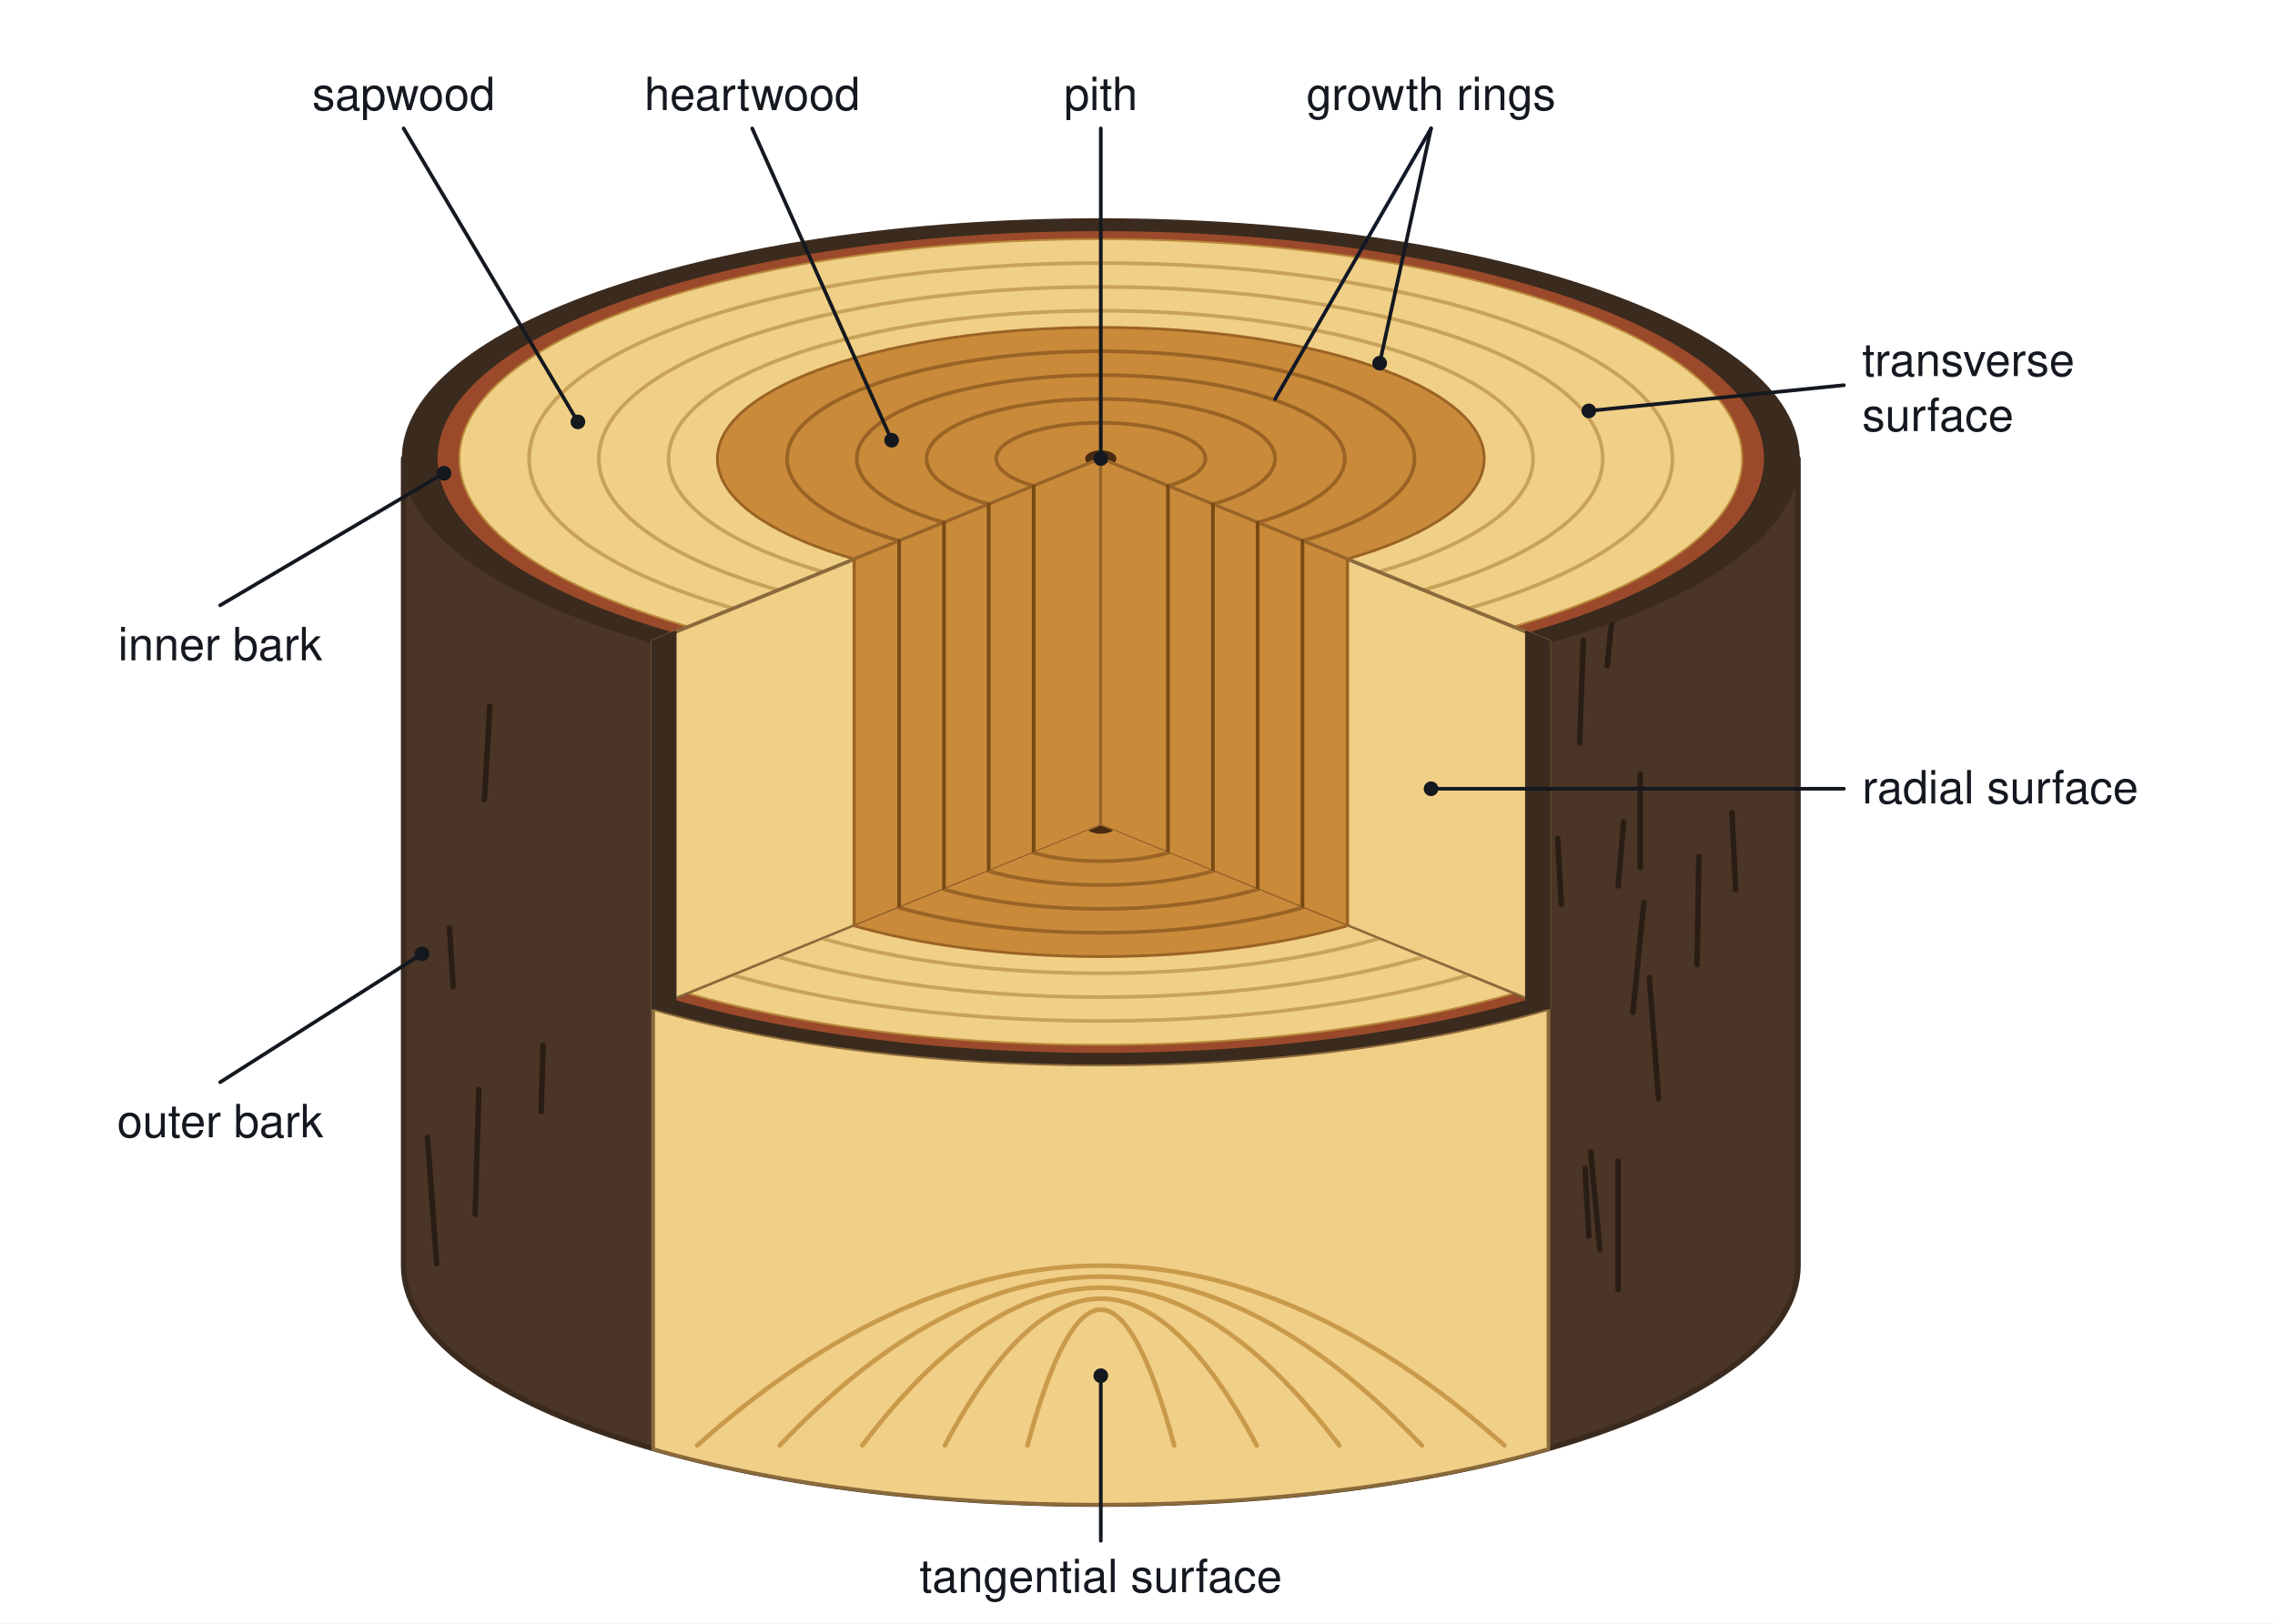
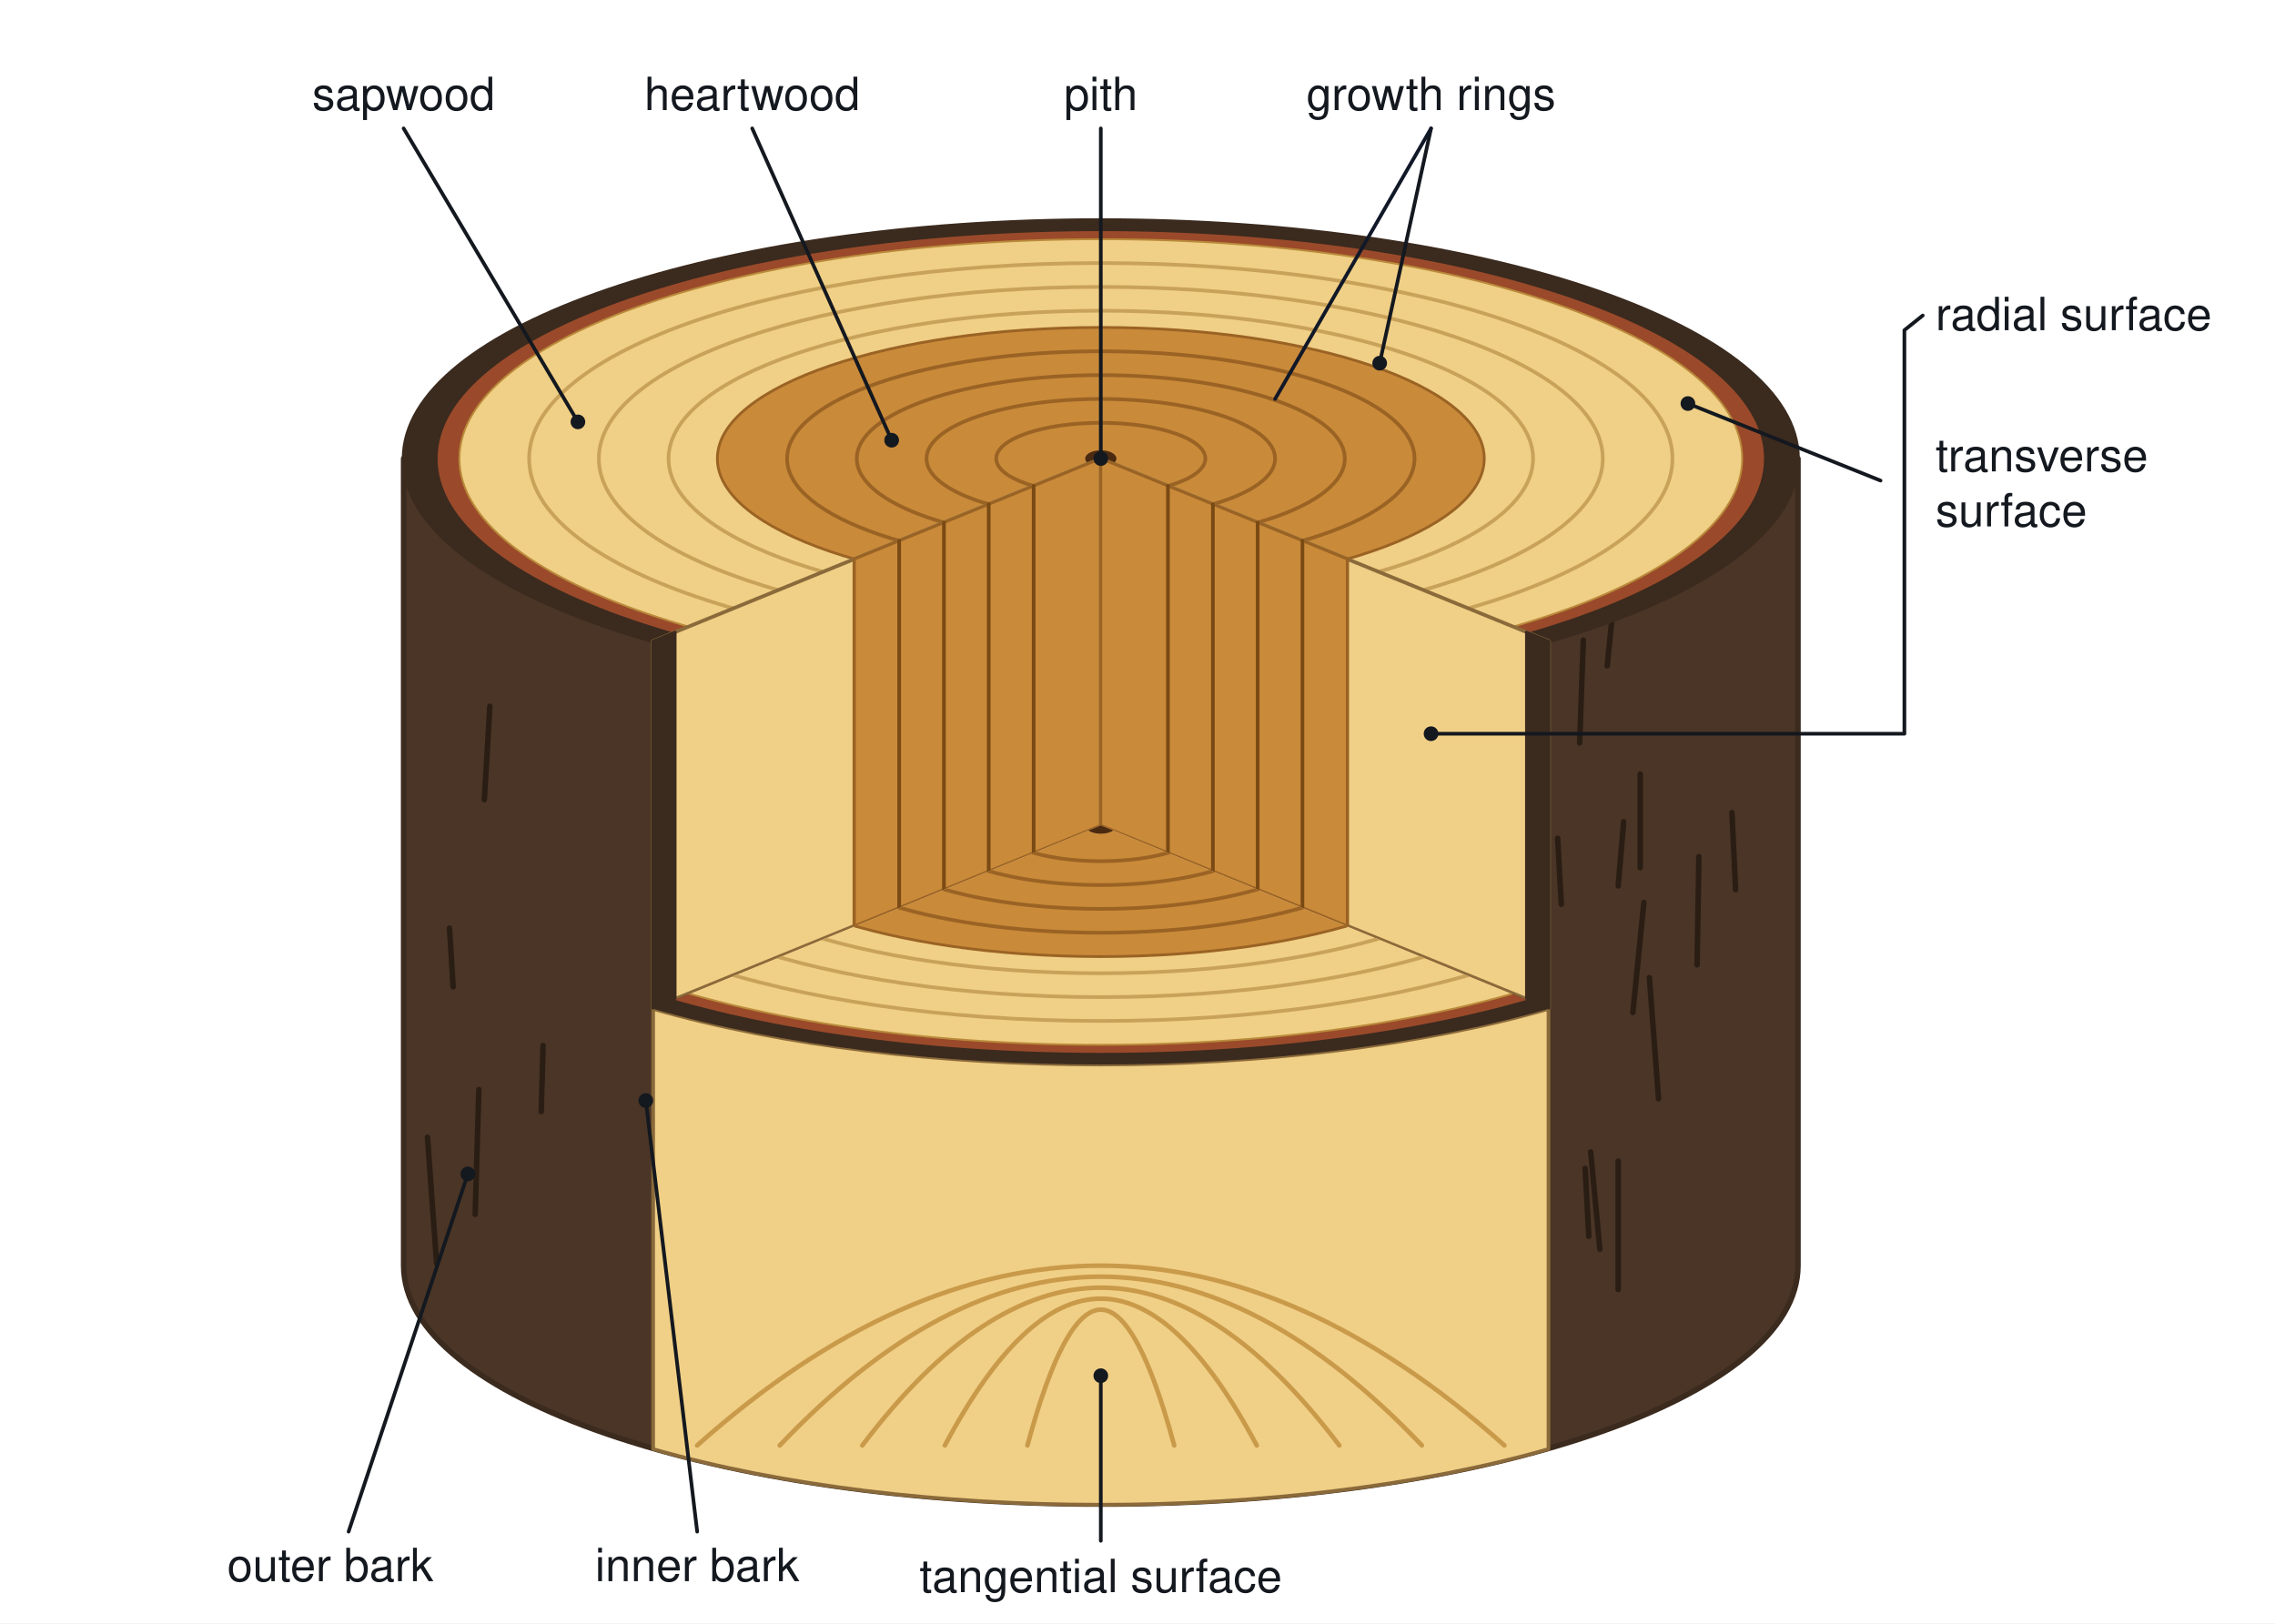
<svg xmlns="http://www.w3.org/2000/svg" viewBox="0 0 1240 885" font-family="Segoe UI, Helvetica, Arial, sans-serif">
  <defs>
    <clipPath id="fl">
      <path d="M520 450 L764 550 A380 130 0 0 1 276 550 Z" />
    </clipPath>
  </defs>
  <rect width="1240" height="885" fill="#ffffff" />
  <g transform="translate(80 0)">
    <path d="M140 250 L140 690 A380 130 0 0 0 900 690 L900 250 Z" stroke="#3b2a1e" stroke-width="3" fill="#4a3526" stroke-linejoin="round" stroke-linecap="round" />
    <path d="M326 480 l-2 54" stroke="#2a1d14" stroke-width="3" fill="none" stroke-linejoin="round" stroke-linecap="round" />
    <path d="M613 313 l-6 63" stroke="#2a1d14" stroke-width="3" fill="none" stroke-linejoin="round" stroke-linecap="round" />
    <path d="M342 372 l6 49" stroke="#2a1d14" stroke-width="3" fill="none" stroke-linejoin="round" stroke-linecap="round" />
    <path d="M769 457 l2 36" stroke="#2a1d14" stroke-width="3" fill="none" stroke-linejoin="round" stroke-linecap="round" />
    <path d="M620 594 l0 60" stroke="#2a1d14" stroke-width="3" fill="none" stroke-linejoin="round" stroke-linecap="round" />
    <path d="M647 312 l3 54" stroke="#2a1d14" stroke-width="3" fill="none" stroke-linejoin="round" stroke-linecap="round" />
    <path d="M373 301 l4 49" stroke="#2a1d14" stroke-width="3" fill="none" stroke-linejoin="round" stroke-linecap="round" />
    <path d="M682 598 l3 67" stroke="#2a1d14" stroke-width="3" fill="none" stroke-linejoin="round" stroke-linecap="round" />
    <path d="M442 570 l-1 67" stroke="#2a1d14" stroke-width="3" fill="none" stroke-linejoin="round" stroke-linecap="round" />
    <path d="M800 324 l-4 39" stroke="#2a1d14" stroke-width="3" fill="none" stroke-linejoin="round" stroke-linecap="round" />
    <path d="M864 443 l2 42" stroke="#2a1d14" stroke-width="3" fill="none" stroke-linejoin="round" stroke-linecap="round" />
    <path d="M525 425 l-2 53" stroke="#2a1d14" stroke-width="3" fill="none" stroke-linejoin="round" stroke-linecap="round" />
    <path d="M582 606 l2 67" stroke="#2a1d14" stroke-width="3" fill="none" stroke-linejoin="round" stroke-linecap="round" />
    <path d="M784 637 l2 37" stroke="#2a1d14" stroke-width="3" fill="none" stroke-linejoin="round" stroke-linecap="round" />
    <path d="M787 628 l5 53" stroke="#2a1d14" stroke-width="3" fill="none" stroke-linejoin="round" stroke-linecap="round" />
    <path d="M678 364 l4 53" stroke="#2a1d14" stroke-width="3" fill="none" stroke-linejoin="round" stroke-linecap="round" />
    <path d="M361 312 l4 70" stroke="#2a1d14" stroke-width="3" fill="none" stroke-linejoin="round" stroke-linecap="round" />
    <path d="M216 570 l-1 36" stroke="#2a1d14" stroke-width="3" fill="none" stroke-linejoin="round" stroke-linecap="round" />
    <path d="M367 559 l4 32" stroke="#2a1d14" stroke-width="3" fill="none" stroke-linejoin="round" stroke-linecap="round" />
    <path d="M605 306 l3 43" stroke="#2a1d14" stroke-width="3" fill="none" stroke-linejoin="round" stroke-linecap="round" />
    <path d="M802 633 l0 70" stroke="#2a1d14" stroke-width="3" fill="none" stroke-linejoin="round" stroke-linecap="round" />
    <path d="M379 317 l1 31" stroke="#2a1d14" stroke-width="3" fill="none" stroke-linejoin="round" stroke-linecap="round" />
    <path d="M296 433 l1 36" stroke="#2a1d14" stroke-width="3" fill="none" stroke-linejoin="round" stroke-linecap="round" />
    <path d="M181 594 l-2 68" stroke="#2a1d14" stroke-width="3" fill="none" stroke-linejoin="round" stroke-linecap="round" />
    <path d="M814 422 l-0 51" stroke="#2a1d14" stroke-width="3" fill="none" stroke-linejoin="round" stroke-linecap="round" />
    <path d="M626 498 l1 55" stroke="#2a1d14" stroke-width="3" fill="none" stroke-linejoin="round" stroke-linecap="round" />
    <path d="M846 467 l-1 59" stroke="#2a1d14" stroke-width="3" fill="none" stroke-linejoin="round" stroke-linecap="round" />
    <path d="M326 395 l6 51" stroke="#2a1d14" stroke-width="3" fill="none" stroke-linejoin="round" stroke-linecap="round" />
    <path d="M556 294 l-1 53" stroke="#2a1d14" stroke-width="3" fill="none" stroke-linejoin="round" stroke-linecap="round" />
    <path d="M165 506 l2 32" stroke="#2a1d14" stroke-width="3" fill="none" stroke-linejoin="round" stroke-linecap="round" />
    <path d="M614 453 l2 44" stroke="#2a1d14" stroke-width="3" fill="none" stroke-linejoin="round" stroke-linecap="round" />
    <path d="M673 548 l-6 32" stroke="#2a1d14" stroke-width="3" fill="none" stroke-linejoin="round" stroke-linecap="round" />
    <path d="M650 627 l-3 48" stroke="#2a1d14" stroke-width="3" fill="none" stroke-linejoin="round" stroke-linecap="round" />
    <path d="M589 402 l-2 43" stroke="#2a1d14" stroke-width="3" fill="none" stroke-linejoin="round" stroke-linecap="round" />
    <path d="M423 498 l-2 45" stroke="#2a1d14" stroke-width="3" fill="none" stroke-linejoin="round" stroke-linecap="round" />
    <path d="M721 299 l1 59" stroke="#2a1d14" stroke-width="3" fill="none" stroke-linejoin="round" stroke-linecap="round" />
    <path d="M379 368 l4 40" stroke="#2a1d14" stroke-width="3" fill="none" stroke-linejoin="round" stroke-linecap="round" />
    <path d="M289 442 l2 34" stroke="#2a1d14" stroke-width="3" fill="none" stroke-linejoin="round" stroke-linecap="round" />
    <path d="M388 407 l4 48" stroke="#2a1d14" stroke-width="3" fill="none" stroke-linejoin="round" stroke-linecap="round" />
    <path d="M783 349 l-2 56" stroke="#2a1d14" stroke-width="3" fill="none" stroke-linejoin="round" stroke-linecap="round" />
    <path d="M805 448 l-3 35" stroke="#2a1d14" stroke-width="3" fill="none" stroke-linejoin="round" stroke-linecap="round" />
    <path d="M542 357 l4 64" stroke="#2a1d14" stroke-width="3" fill="none" stroke-linejoin="round" stroke-linecap="round" />
    <path d="M286 388 l4 56" stroke="#2a1d14" stroke-width="3" fill="none" stroke-linejoin="round" stroke-linecap="round" />
    <path d="M747 411 l-4 42" stroke="#2a1d14" stroke-width="3" fill="none" stroke-linejoin="round" stroke-linecap="round" />
    <path d="M737 385 l-2 47" stroke="#2a1d14" stroke-width="3" fill="none" stroke-linejoin="round" stroke-linecap="round" />
    <path d="M461 433 l5 36" stroke="#2a1d14" stroke-width="3" fill="none" stroke-linejoin="round" stroke-linecap="round" />
    <path d="M153 620 l5 69" stroke="#2a1d14" stroke-width="3" fill="none" stroke-linejoin="round" stroke-linecap="round" />
    <path d="M471 623 l5 39" stroke="#2a1d14" stroke-width="3" fill="none" stroke-linejoin="round" stroke-linecap="round" />
    <path d="M702 583 l2 51" stroke="#2a1d14" stroke-width="3" fill="none" stroke-linejoin="round" stroke-linecap="round" />
    <path d="M364 409 l-3 33" stroke="#2a1d14" stroke-width="3" fill="none" stroke-linejoin="round" stroke-linecap="round" />
    <path d="M586 390 l4 32" stroke="#2a1d14" stroke-width="3" fill="none" stroke-linejoin="round" stroke-linecap="round" />
    <path d="M819 533 l5 66" stroke="#2a1d14" stroke-width="3" fill="none" stroke-linejoin="round" stroke-linecap="round" />
    <path d="M816 492 l-6 60" stroke="#2a1d14" stroke-width="3" fill="none" stroke-linejoin="round" stroke-linecap="round" />
    <path d="M277 395 l2 51" stroke="#2a1d14" stroke-width="3" fill="none" stroke-linejoin="round" stroke-linecap="round" />
    <path d="M456 619 l1 44" stroke="#2a1d14" stroke-width="3" fill="none" stroke-linejoin="round" stroke-linecap="round" />
    <path d="M337 592 l-0 61" stroke="#2a1d14" stroke-width="3" fill="none" stroke-linejoin="round" stroke-linecap="round" />
    <path d="M410 359 l0 63" stroke="#2a1d14" stroke-width="3" fill="none" stroke-linejoin="round" stroke-linecap="round" />
    <path d="M277 567 l5 62" stroke="#2a1d14" stroke-width="3" fill="none" stroke-linejoin="round" stroke-linecap="round" />
    <path d="M759 293 l2 65" stroke="#2a1d14" stroke-width="3" fill="none" stroke-linejoin="round" stroke-linecap="round" />
    <path d="M187 385 l-3 51" stroke="#2a1d14" stroke-width="3" fill="none" stroke-linejoin="round" stroke-linecap="round" />
    <g>
      <ellipse cx="520.0" cy="250.0" rx="380.0" ry="130.0" stroke="#3b2a1e" stroke-width="2" fill="#3b2a1e" />
      <ellipse cx="520.0" cy="250.0" rx="361.0" ry="123.5" stroke="#9a4a2a" stroke-width="1" fill="#9a4a2a" />
      <ellipse cx="520.0" cy="250.0" rx="349.6" ry="119.6" stroke="#b98a3a" stroke-width="1" fill="#f0cf86" />
      <ellipse cx="520.0" cy="250.0" rx="311.6" ry="106.6" stroke="#c9a25a" stroke-width="2" fill="none" />
      <ellipse cx="520.0" cy="250.0" rx="273.6" ry="93.6" stroke="#c9a25a" stroke-width="2" fill="none" />
      <ellipse cx="520.0" cy="250.0" rx="235.6" ry="80.6" stroke="#c9a25a" stroke-width="2" fill="none" />
      <ellipse cx="520.0" cy="250.0" rx="209.0" ry="71.5" stroke="#9a6324" stroke-width="1.5" fill="#c98a3a" />
      <ellipse cx="520.0" cy="250.0" rx="171.0" ry="58.5" stroke="#9a6324" stroke-width="2" fill="none" />
      <ellipse cx="520.0" cy="250.0" rx="133.0" ry="45.5" stroke="#9a6324" stroke-width="2" fill="none" />
      <ellipse cx="520.0" cy="250.0" rx="95.0" ry="32.5" stroke="#9a6324" stroke-width="2" fill="none" />
      <ellipse cx="520.0" cy="250.0" rx="57.0" ry="19.5" stroke="#9a6324" stroke-width="2" fill="none" />
      <ellipse cx="520.0" cy="250.0" rx="8.0" ry="4.0" stroke="#4a2a10" stroke-width="1" fill="#4a2a10" />
    </g>
    <path d="M276 550 A380 130 0 0 0 764 550 L764 790 A380 130 0 0 1 276 790 Z" stroke="#8a6a3a" stroke-width="2" fill="#f0cf86" stroke-linejoin="round" stroke-linecap="round" />
    <path d="M480 788 Q520 640 560 788" stroke="#c99a4a" stroke-width="2.5" fill="none" stroke-linejoin="round" stroke-linecap="round" />
    <path d="M435 788 Q520 628 605 788" stroke="#c99a4a" stroke-width="2.5" fill="none" stroke-linejoin="round" stroke-linecap="round" />
    <path d="M390 788 Q520 616 650 788" stroke="#c99a4a" stroke-width="2.5" fill="none" stroke-linejoin="round" stroke-linecap="round" />
    <path d="M345 788 Q520 604 695 788" stroke="#c99a4a" stroke-width="2.5" fill="none" stroke-linejoin="round" stroke-linecap="round" />
    <path d="M300 788 Q520 592 740 788" stroke="#c99a4a" stroke-width="2.5" fill="none" stroke-linejoin="round" stroke-linecap="round" />
    <path d="M520.0 250.0 L275.7 349.6 L275.7 549.6 L520.0 450.0 Z" stroke="#8a6a3a" stroke-width="2" fill="#f0cf86" stroke-linejoin="round" stroke-linecap="round" />
    <line x1="483.4" y1="264.9" x2="483.4" y2="464.9" stroke="#9a6324" stroke-width="2" stroke-linecap="round" />
    <line x1="458.9" y1="274.9" x2="458.9" y2="474.9" stroke="#9a6324" stroke-width="2" stroke-linecap="round" />
    <line x1="434.5" y1="284.9" x2="434.5" y2="484.9" stroke="#9a6324" stroke-width="2" stroke-linecap="round" />
    <line x1="410.1" y1="294.8" x2="410.1" y2="494.8" stroke="#9a6324" stroke-width="2" stroke-linecap="round" />
    <line x1="385.7" y1="304.8" x2="385.7" y2="504.8" stroke="#9a6324" stroke-width="2" stroke-linecap="round" />
    <path d="M520.0 250.0 L385.7 304.8 L385.7 504.8 L520.0 450.0 Z" stroke="#9a6324" stroke-width="1.5" fill="#c98a3a" stroke-linejoin="round" stroke-linecap="round" />
    <line x1="483.4" y1="264.9" x2="483.4" y2="464.9" stroke="#7a4a14" stroke-width="2" stroke-linecap="round" />
    <line x1="458.9" y1="274.9" x2="458.9" y2="474.9" stroke="#7a4a14" stroke-width="2" stroke-linecap="round" />
    <line x1="434.5" y1="284.9" x2="434.5" y2="484.9" stroke="#7a4a14" stroke-width="2" stroke-linecap="round" />
    <line x1="410.1" y1="294.8" x2="410.1" y2="494.8" stroke="#7a4a14" stroke-width="2" stroke-linecap="round" />
    <path d="M288.0 344.6 L275.7 349.6 L275.7 549.6 L288.0 544.6 Z" stroke="#3b2a1e" stroke-width="1.5" fill="#3b2a1e" stroke-linejoin="round" stroke-linecap="round" />
    <path d="M520.0 250.0 L764.3 349.6 L764.3 549.6 L520.0 450.0 Z" stroke="#8a6a3a" stroke-width="2" fill="#f0cf86" stroke-linejoin="round" stroke-linecap="round" />
    <line x1="556.6" y1="264.9" x2="556.6" y2="464.9" stroke="#9a6324" stroke-width="2" stroke-linecap="round" />
    <line x1="581.1" y1="274.9" x2="581.1" y2="474.9" stroke="#9a6324" stroke-width="2" stroke-linecap="round" />
    <line x1="605.5" y1="284.9" x2="605.5" y2="484.9" stroke="#9a6324" stroke-width="2" stroke-linecap="round" />
    <line x1="629.9" y1="294.8" x2="629.9" y2="494.8" stroke="#9a6324" stroke-width="2" stroke-linecap="round" />
    <line x1="654.3" y1="304.8" x2="654.3" y2="504.8" stroke="#9a6324" stroke-width="2" stroke-linecap="round" />
    <path d="M520.0 250.0 L654.3 304.8 L654.3 504.8 L520.0 450.0 Z" stroke="#9a6324" stroke-width="1.5" fill="#c98a3a" stroke-linejoin="round" stroke-linecap="round" />
    <line x1="556.6" y1="264.9" x2="556.6" y2="464.9" stroke="#7a4a14" stroke-width="2" stroke-linecap="round" />
    <line x1="581.1" y1="274.9" x2="581.1" y2="474.9" stroke="#7a4a14" stroke-width="2" stroke-linecap="round" />
    <line x1="605.5" y1="284.9" x2="605.5" y2="484.9" stroke="#7a4a14" stroke-width="2" stroke-linecap="round" />
    <line x1="629.9" y1="294.8" x2="629.9" y2="494.8" stroke="#7a4a14" stroke-width="2" stroke-linecap="round" />
    <path d="M752.0 344.6 L764.3 349.6 L764.3 549.6 L752.0 544.6 Z" stroke="#3b2a1e" stroke-width="1.5" fill="#3b2a1e" stroke-linejoin="round" stroke-linecap="round" />
    <g clip-path="url(#fl)">
      <ellipse cx="520.0" cy="450.0" rx="380.0" ry="130.0" stroke="#3b2a1e" stroke-width="2" fill="#3b2a1e" />
      <ellipse cx="520.0" cy="450.0" rx="361.0" ry="123.5" stroke="#9a4a2a" stroke-width="1" fill="#9a4a2a" />
      <ellipse cx="520.0" cy="450.0" rx="349.6" ry="119.6" stroke="#b98a3a" stroke-width="1" fill="#f0cf86" />
      <ellipse cx="520.0" cy="450.0" rx="311.6" ry="106.6" stroke="#c9a25a" stroke-width="2" fill="none" />
      <ellipse cx="520.0" cy="450.0" rx="273.6" ry="93.6" stroke="#c9a25a" stroke-width="2" fill="none" />
      <ellipse cx="520.0" cy="450.0" rx="235.6" ry="80.6" stroke="#c9a25a" stroke-width="2" fill="none" />
      <ellipse cx="520.0" cy="450.0" rx="209.0" ry="71.5" stroke="#9a6324" stroke-width="1.5" fill="#c98a3a" />
      <ellipse cx="520.0" cy="450.0" rx="171.0" ry="58.5" stroke="#9a6324" stroke-width="2" fill="none" />
      <ellipse cx="520.0" cy="450.0" rx="133.0" ry="45.5" stroke="#9a6324" stroke-width="2" fill="none" />
      <ellipse cx="520.0" cy="450.0" rx="95.0" ry="32.5" stroke="#9a6324" stroke-width="2" fill="none" />
      <ellipse cx="520.0" cy="450.0" rx="57.0" ry="19.5" stroke="#9a6324" stroke-width="2" fill="none" />
      <ellipse cx="520.0" cy="450.0" rx="8.0" ry="4.0" stroke="#4a2a10" stroke-width="1" fill="#4a2a10" />
    </g>
    <line x1="235.0" y1="230.0" x2="140.0" y2="70.0" stroke="#14181f" stroke-width="2" stroke-linecap="round" />
    <circle cx="235.0" cy="230.0" r="3.5" stroke="#14181f" stroke-width="1" fill="#14181f" />
    <text x="140.0" y="60.0" font-size="25" fill="#14181f" text-anchor="middle" font-weight="400">sapwood</text>
    <line x1="406.0" y1="240.0" x2="330.0" y2="70.0" stroke="#14181f" stroke-width="2" stroke-linecap="round" />
    <circle cx="406.0" cy="240.0" r="3.5" stroke="#14181f" stroke-width="1" fill="#14181f" />
    <text x="330.0" y="60.0" font-size="25" fill="#14181f" text-anchor="middle" font-weight="400">heartwood</text>
    <line x1="520.0" y1="250.0" x2="520.0" y2="70.0" stroke="#14181f" stroke-width="2" stroke-linecap="round" />
    <circle cx="520.0" cy="250.0" r="3.5" stroke="#14181f" stroke-width="1" fill="#14181f" />
    <text x="520.0" y="60.0" font-size="25" fill="#14181f" text-anchor="middle" font-weight="400">pith</text>
    <line x1="672.0" y1="198.0" x2="700.0" y2="70.0" stroke="#14181f" stroke-width="2" stroke-linecap="round" />
    <circle cx="672.0" cy="198.0" r="3.5" stroke="#14181f" stroke-width="1" fill="#14181f" />
    <text x="700.0" y="60.0" font-size="25" fill="#14181f" text-anchor="middle" font-weight="400">growth rings</text>
    <line x1="615.0" y1="217.5" x2="700.0" y2="70.0" stroke="#111827" stroke-width="2" stroke-linecap="round" />
-     <line x1="700.0" y1="430.0" x2="925.0" y2="430.0" stroke="#14181f" stroke-width="2" stroke-linecap="round" />
-     <circle cx="700.0" cy="430.0" r="3.5" stroke="#14181f" stroke-width="1" fill="#14181f" />
-     <text x="935.0" y="438.0" font-size="25" fill="#14181f" text-anchor="start" font-weight="400">radial surface</text>
-     <line x1="786.0" y1="224.0" x2="925.0" y2="210.0" stroke="#14181f" stroke-width="2" stroke-linecap="round" />
-     <circle cx="786.0" cy="224.0" r="3.5" stroke="#14181f" stroke-width="1" fill="#14181f" />
-     <text x="935.0" y="205.0" font-size="25" fill="#14181f" text-anchor="start" font-weight="400">transverse</text>
-     <text x="935.0" y="235.0" font-size="25" fill="#14181f" text-anchor="start" font-weight="400">surface</text>
-     <line x1="150.0" y1="520.0" x2="40.0" y2="590.0" stroke="#14181f" stroke-width="2" stroke-linecap="round" />
-     <circle cx="150.0" cy="520.0" r="3.5" stroke="#14181f" stroke-width="1" fill="#14181f" />
-     <text x="40.0" y="620.0" font-size="25" fill="#14181f" text-anchor="middle" font-weight="400">outer bark</text>
-     <line x1="162.0" y1="258.0" x2="40.0" y2="330.0" stroke="#14181f" stroke-width="2" stroke-linecap="round" />
-     <circle cx="162.0" cy="258.0" r="3.5" stroke="#14181f" stroke-width="1" fill="#14181f" />
-     <text x="40.0" y="360.0" font-size="25" fill="#14181f" text-anchor="middle" font-weight="400">inner bark</text>
+     <polyline points="700,400 958,400 958,180 968,172" stroke="#14181f" stroke-width="2" fill="none" stroke-linejoin="round" stroke-linecap="round" />
+     <circle cx="700.0" cy="400.0" r="3.5" stroke="#14181f" stroke-width="1" fill="#14181f" />
+     <text x="975.0" y="180.0" font-size="25" fill="#14181f" text-anchor="start" font-weight="400">radial surface</text>
+     <line x1="840.0" y1="220.0" x2="945.0" y2="262.0" stroke="#14181f" stroke-width="2" stroke-linecap="round" />
+     <circle cx="840.0" cy="220.0" r="3.5" stroke="#14181f" stroke-width="1" fill="#14181f" />
+     <text x="975.0" y="257.0" font-size="25" fill="#14181f" text-anchor="start" font-weight="400">transverse</text>
+     <text x="975.0" y="287.0" font-size="25" fill="#14181f" text-anchor="start" font-weight="400">surface</text>
+     <line x1="175.0" y1="640.0" x2="110.0" y2="835.0" stroke="#14181f" stroke-width="2" stroke-linecap="round" />
+     <circle cx="175.0" cy="640.0" r="3.5" stroke="#14181f" stroke-width="1" fill="#14181f" />
+     <text x="100.0" y="862.0" font-size="25" fill="#14181f" text-anchor="middle" font-weight="400">outer bark</text>
+     <line x1="272.0" y1="600.0" x2="300.0" y2="835.0" stroke="#14181f" stroke-width="2" stroke-linecap="round" />
+     <circle cx="272.0" cy="600.0" r="3.5" stroke="#14181f" stroke-width="1" fill="#14181f" />
+     <text x="300.0" y="862.0" font-size="25" fill="#14181f" text-anchor="middle" font-weight="400">inner bark</text>
    <line x1="520.0" y1="750.0" x2="520.0" y2="840.0" stroke="#14181f" stroke-width="2" stroke-linecap="round" />
    <circle cx="520.0" cy="750.0" r="3.5" stroke="#14181f" stroke-width="1" fill="#14181f" />
    <text x="520.0" y="868.0" font-size="25" fill="#14181f" text-anchor="middle" font-weight="400">tangential surface</text>
  </g>
</svg>
